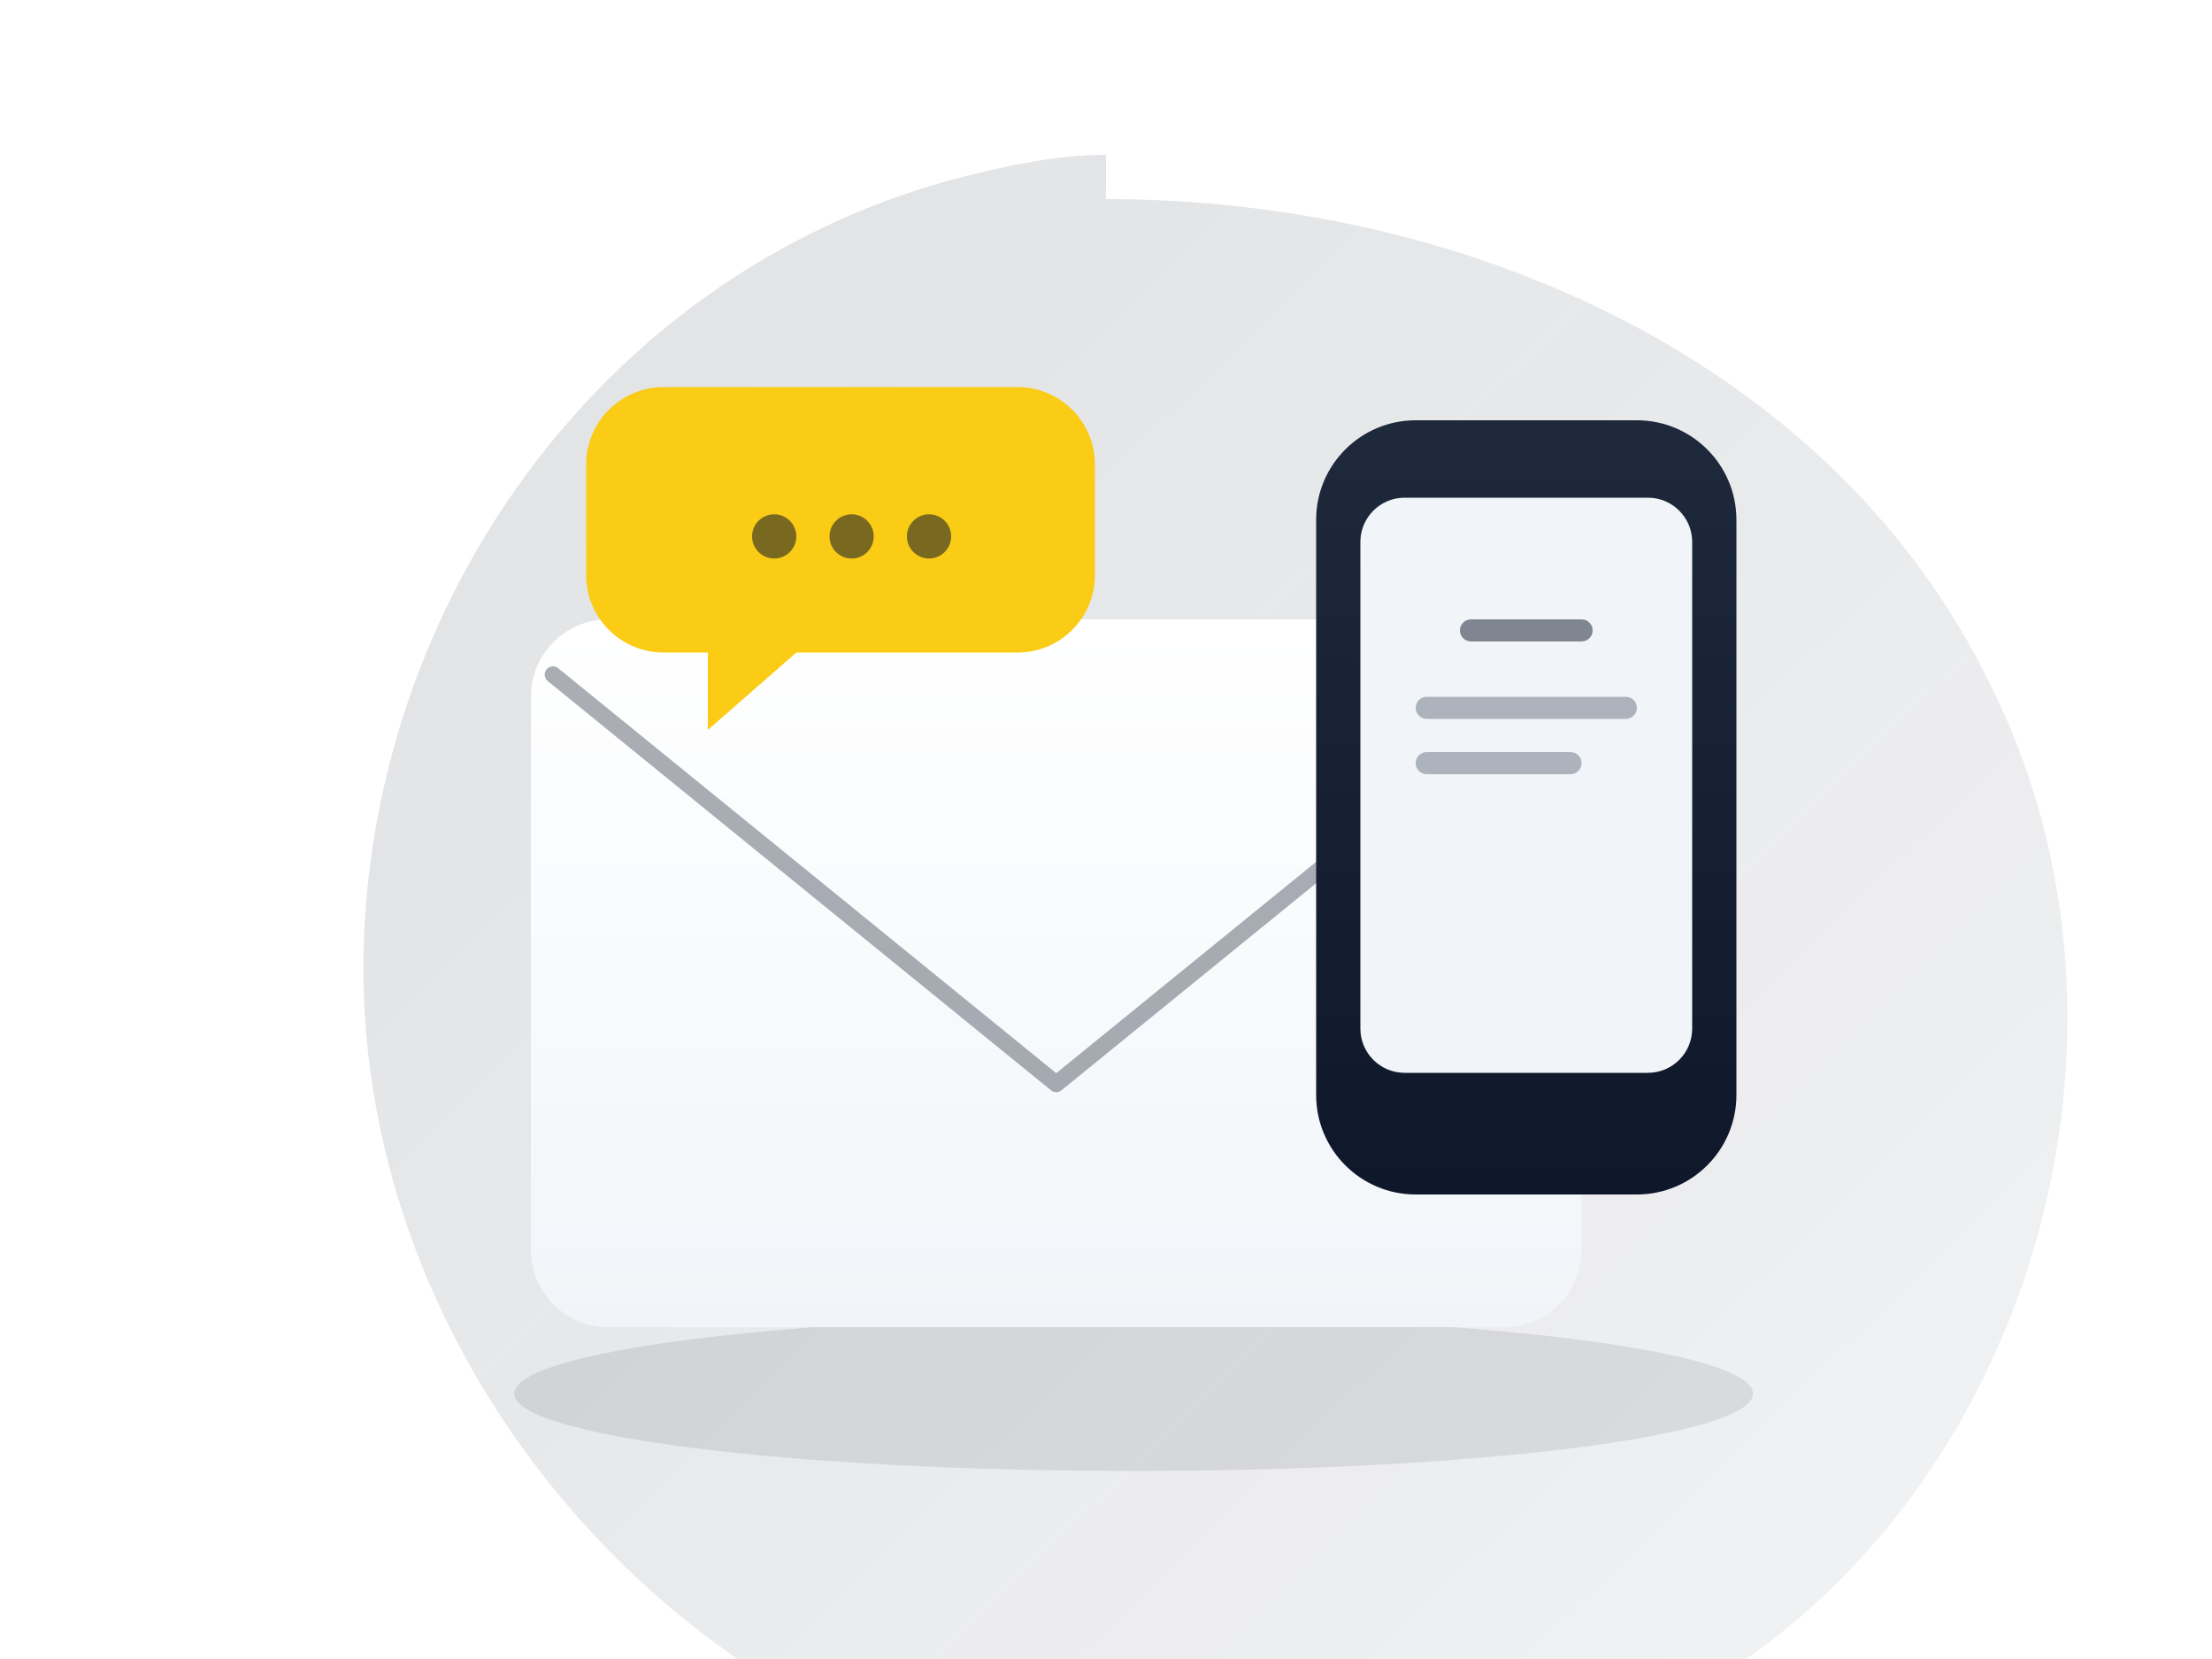
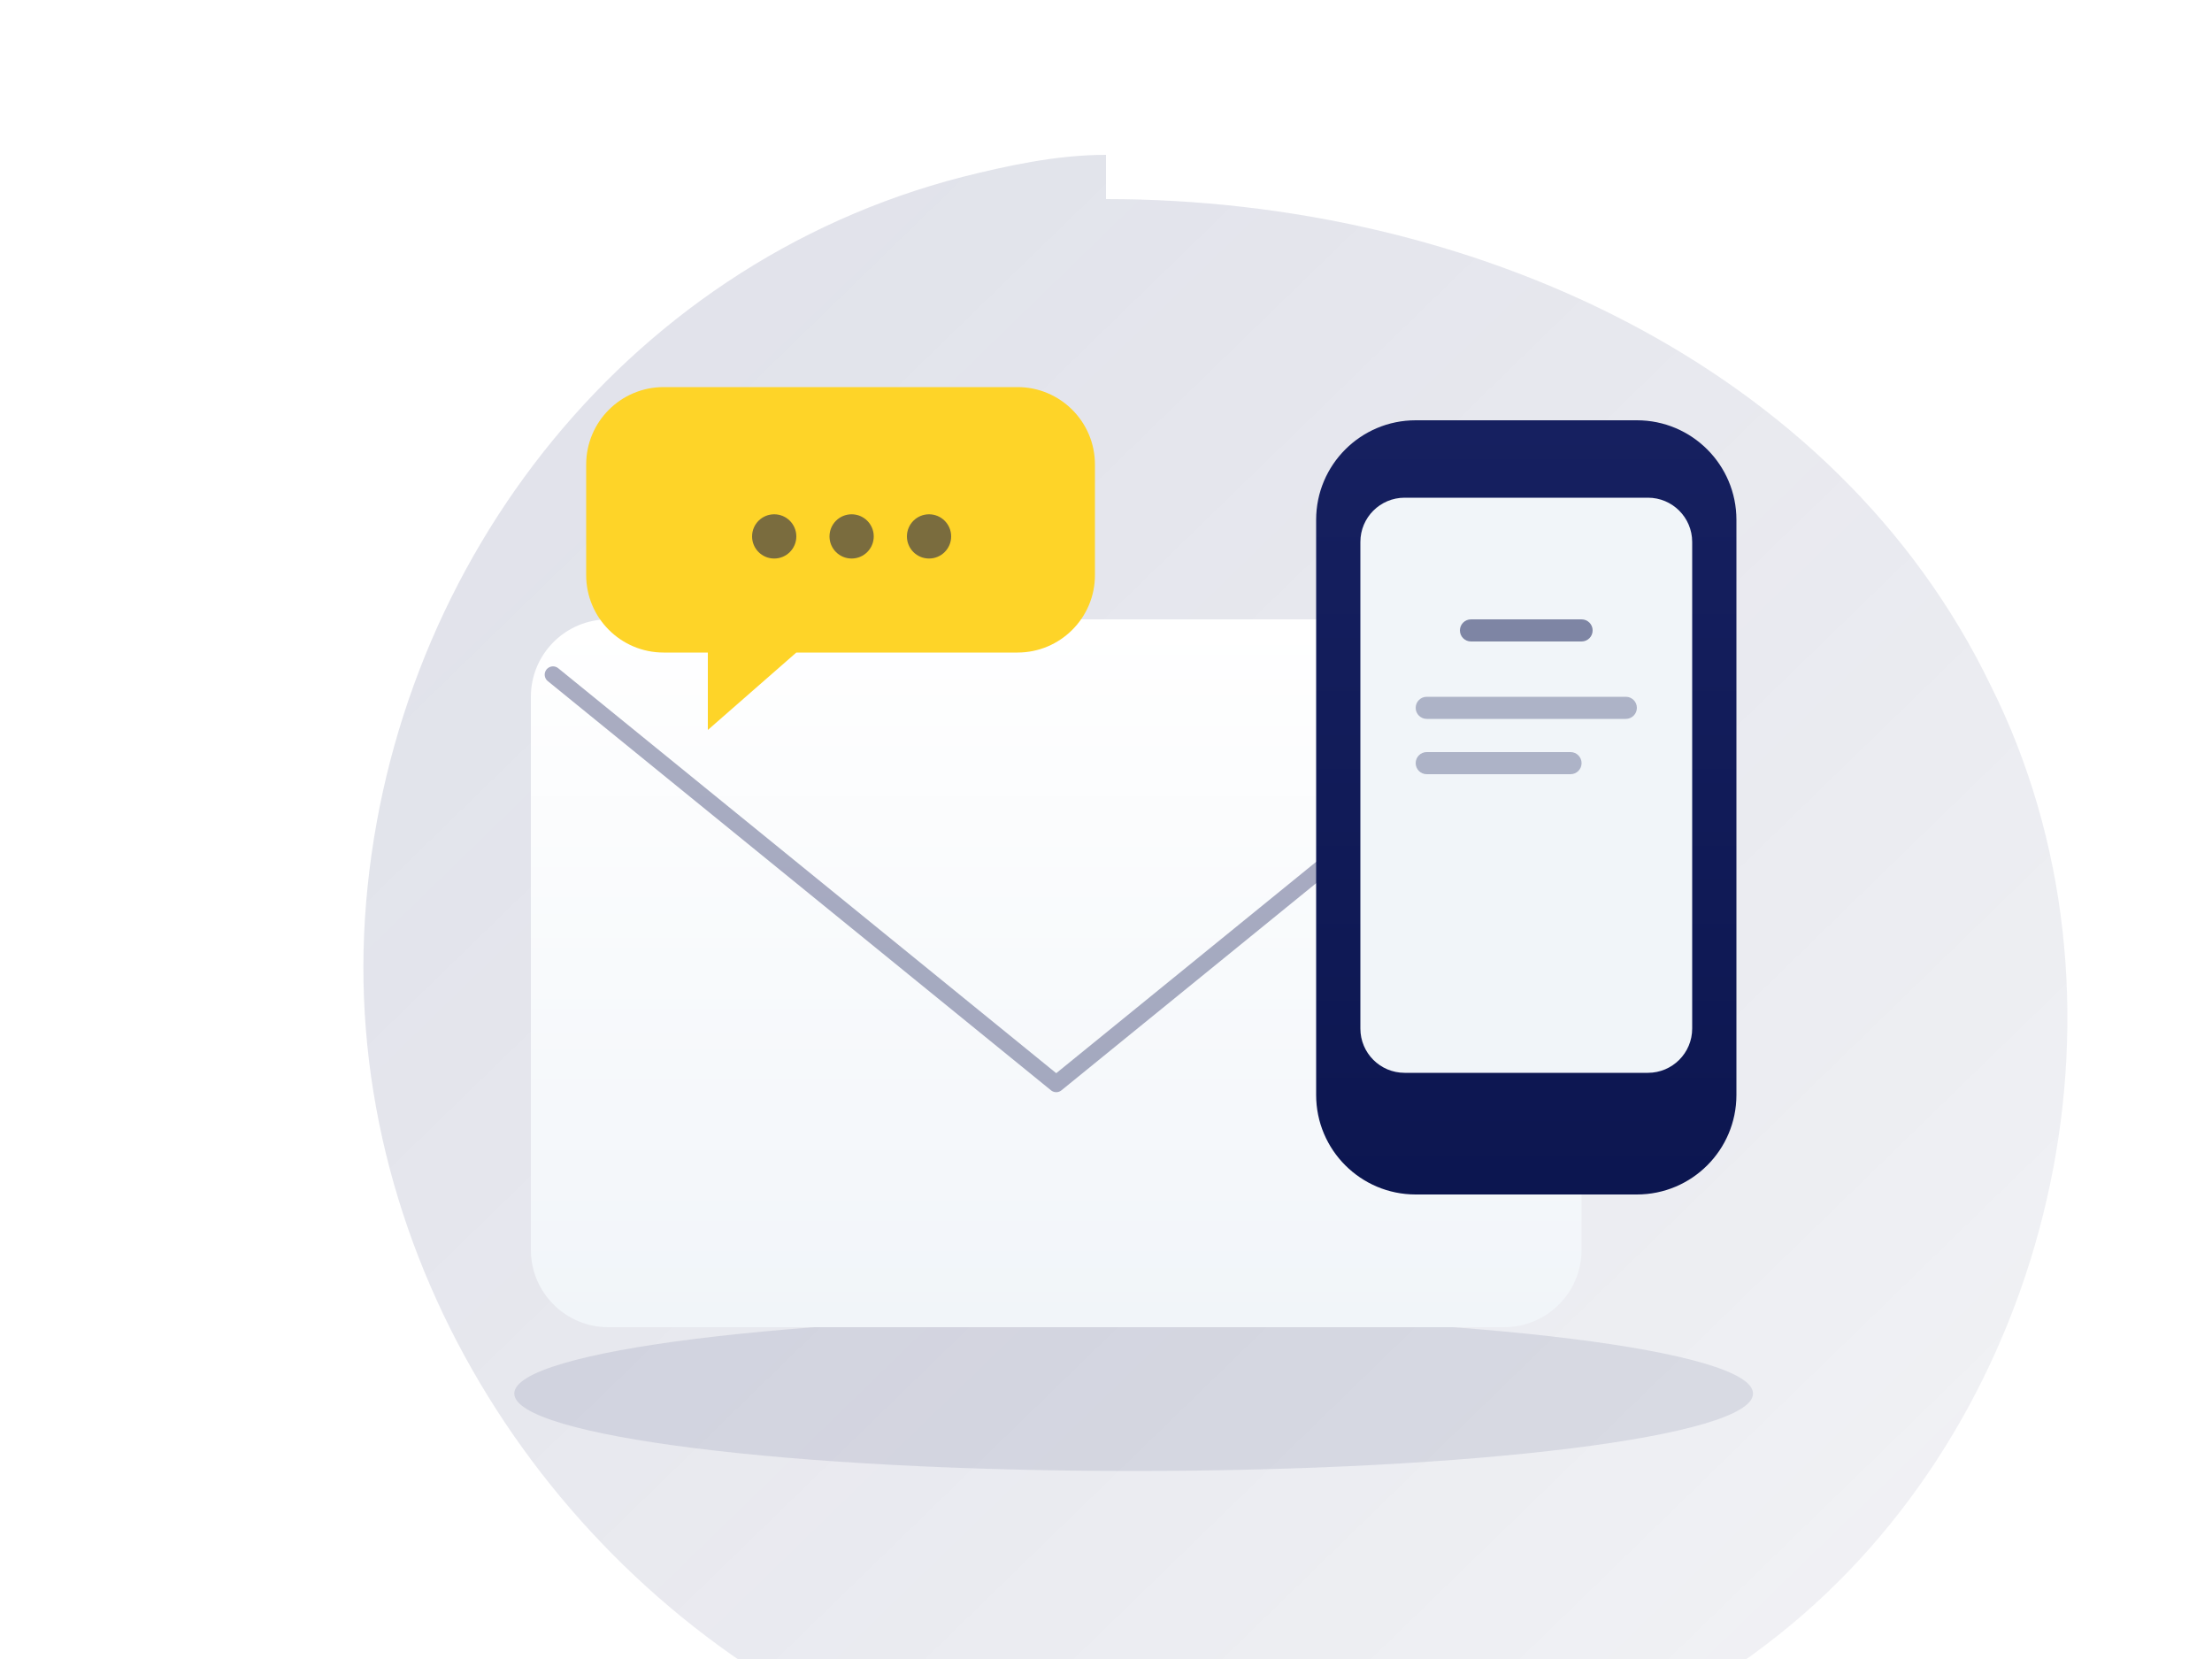
<svg xmlns="http://www.w3.org/2000/svg" viewBox="0 0 400 300" role="img">
  <defs>
    <linearGradient id="mbd-contact-illustration-blob" x1="0" y1="0" x2="1" y2="1">
-       <stop offset="0%" stop-color="#1e293b" stop-opacity="0.14" />
-       <stop offset="100%" stop-color="#0f172a" stop-opacity="0.05" />
+       <stop offset="0%" stop-color="#162060" stop-opacity="0.14" />
+       <stop offset="100%" stop-color="#0C1650" stop-opacity="0.05" />
    </linearGradient>
    <linearGradient id="mbd-contact-illustration-phone" x1="0" y1="0" x2="0" y2="1">
-       <stop offset="0%" stop-color="#1e293b" />
-       <stop offset="100%" stop-color="#0f172a" />
+       <stop offset="0%" stop-color="#162060" />
+       <stop offset="100%" stop-color="#0C1650" />
    </linearGradient>
    <linearGradient id="mbd-contact-illustration-envelope" x1="0" y1="0" x2="0" y2="1">
      <stop offset="0%" stop-color="#ffffff" />
      <stop offset="100%" stop-color="#f1f5f9" />
    </linearGradient>
  </defs>
  <g id="backdrop">
    <path fill="url(#mbd-contact-illustration-blob)" d="M200 36c66 0 132 30 160 88 28 56 12 128-34 168-46 40-118 46-172 20-54-26-92-84-88-146 4-62 46-118 108-134 8-2 17-4 26-4Z" />
  </g>
  <g id="shadow">
-     <ellipse cx="205" cy="252" rx="112" ry="14" fill="#0f172a" opacity="0.1" />
+     <ellipse cx="205" cy="252" rx="112" ry="14" fill="#0C1650" opacity="0.1" />
  </g>
  <g id="envelope">
    <rect x="96" y="112" width="190" height="128" rx="14" fill="url(#mbd-contact-illustration-envelope)" />
-     <path d="M100 122 191 196 282 122" fill="none" stroke="#0f172a" stroke-opacity="0.35" stroke-width="3" stroke-linecap="round" stroke-linejoin="round" />
-     <circle cx="258" cy="132" r="12" fill="#facc15" />
-     <circle cx="258" cy="132" r="12" fill="none" stroke="#eab308" stroke-width="2" stroke-opacity="0.5" />
+     <path d="M100 122 191 196 282 122" fill="none" stroke="#0C1650" stroke-opacity="0.35" stroke-width="3" stroke-linecap="round" stroke-linejoin="round" />
+     <circle cx="258" cy="132" r="12" fill="#FED428" />
+     <circle cx="258" cy="132" r="12" fill="none" stroke="#FED428" stroke-width="2" stroke-opacity="0.5" />
  </g>
  <g id="phone">
    <rect x="238" y="76" width="76" height="140" rx="18" fill="url(#mbd-contact-illustration-phone)" />
    <rect x="246" y="90" width="60" height="104" rx="8" fill="#f1f5f9" />
-     <rect x="264" y="112" width="24" height="4" rx="2" fill="#0f172a" opacity="0.5" />
-     <rect x="256" y="126" width="40" height="4" rx="2" fill="#0f172a" opacity="0.3" />
-     <rect x="256" y="136" width="30" height="4" rx="2" fill="#0f172a" opacity="0.3" />
+     <rect x="264" y="112" width="24" height="4" rx="2" fill="#0C1650" opacity="0.5" />
+     <rect x="256" y="126" width="40" height="4" rx="2" fill="#0C1650" opacity="0.3" />
+     <rect x="256" y="136" width="30" height="4" rx="2" fill="#0C1650" opacity="0.3" />
  </g>
  <g id="chat-bubble">
-     <path d="M120 70h64a14 14 0 0 1 14 14v20a14 14 0 0 1-14 14h-40l-16 14v-14h-8a14 14 0 0 1-14-14V84a14 14 0 0 1 14-14Z" fill="#facc15" />
-     <circle cx="140" cy="97" r="4" fill="#0f172a" opacity="0.55" />
-     <circle cx="154" cy="97" r="4" fill="#0f172a" opacity="0.55" />
-     <circle cx="168" cy="97" r="4" fill="#0f172a" opacity="0.55" />
+     <path d="M120 70h64a14 14 0 0 1 14 14v20a14 14 0 0 1-14 14h-40l-16 14v-14h-8a14 14 0 0 1-14-14V84a14 14 0 0 1 14-14Z" fill="#FED428" />
+     <circle cx="140" cy="97" r="4" fill="#0C1650" opacity="0.55" />
+     <circle cx="154" cy="97" r="4" fill="#0C1650" opacity="0.55" />
+     <circle cx="168" cy="97" r="4" fill="#0C1650" opacity="0.55" />
  </g>
</svg>
